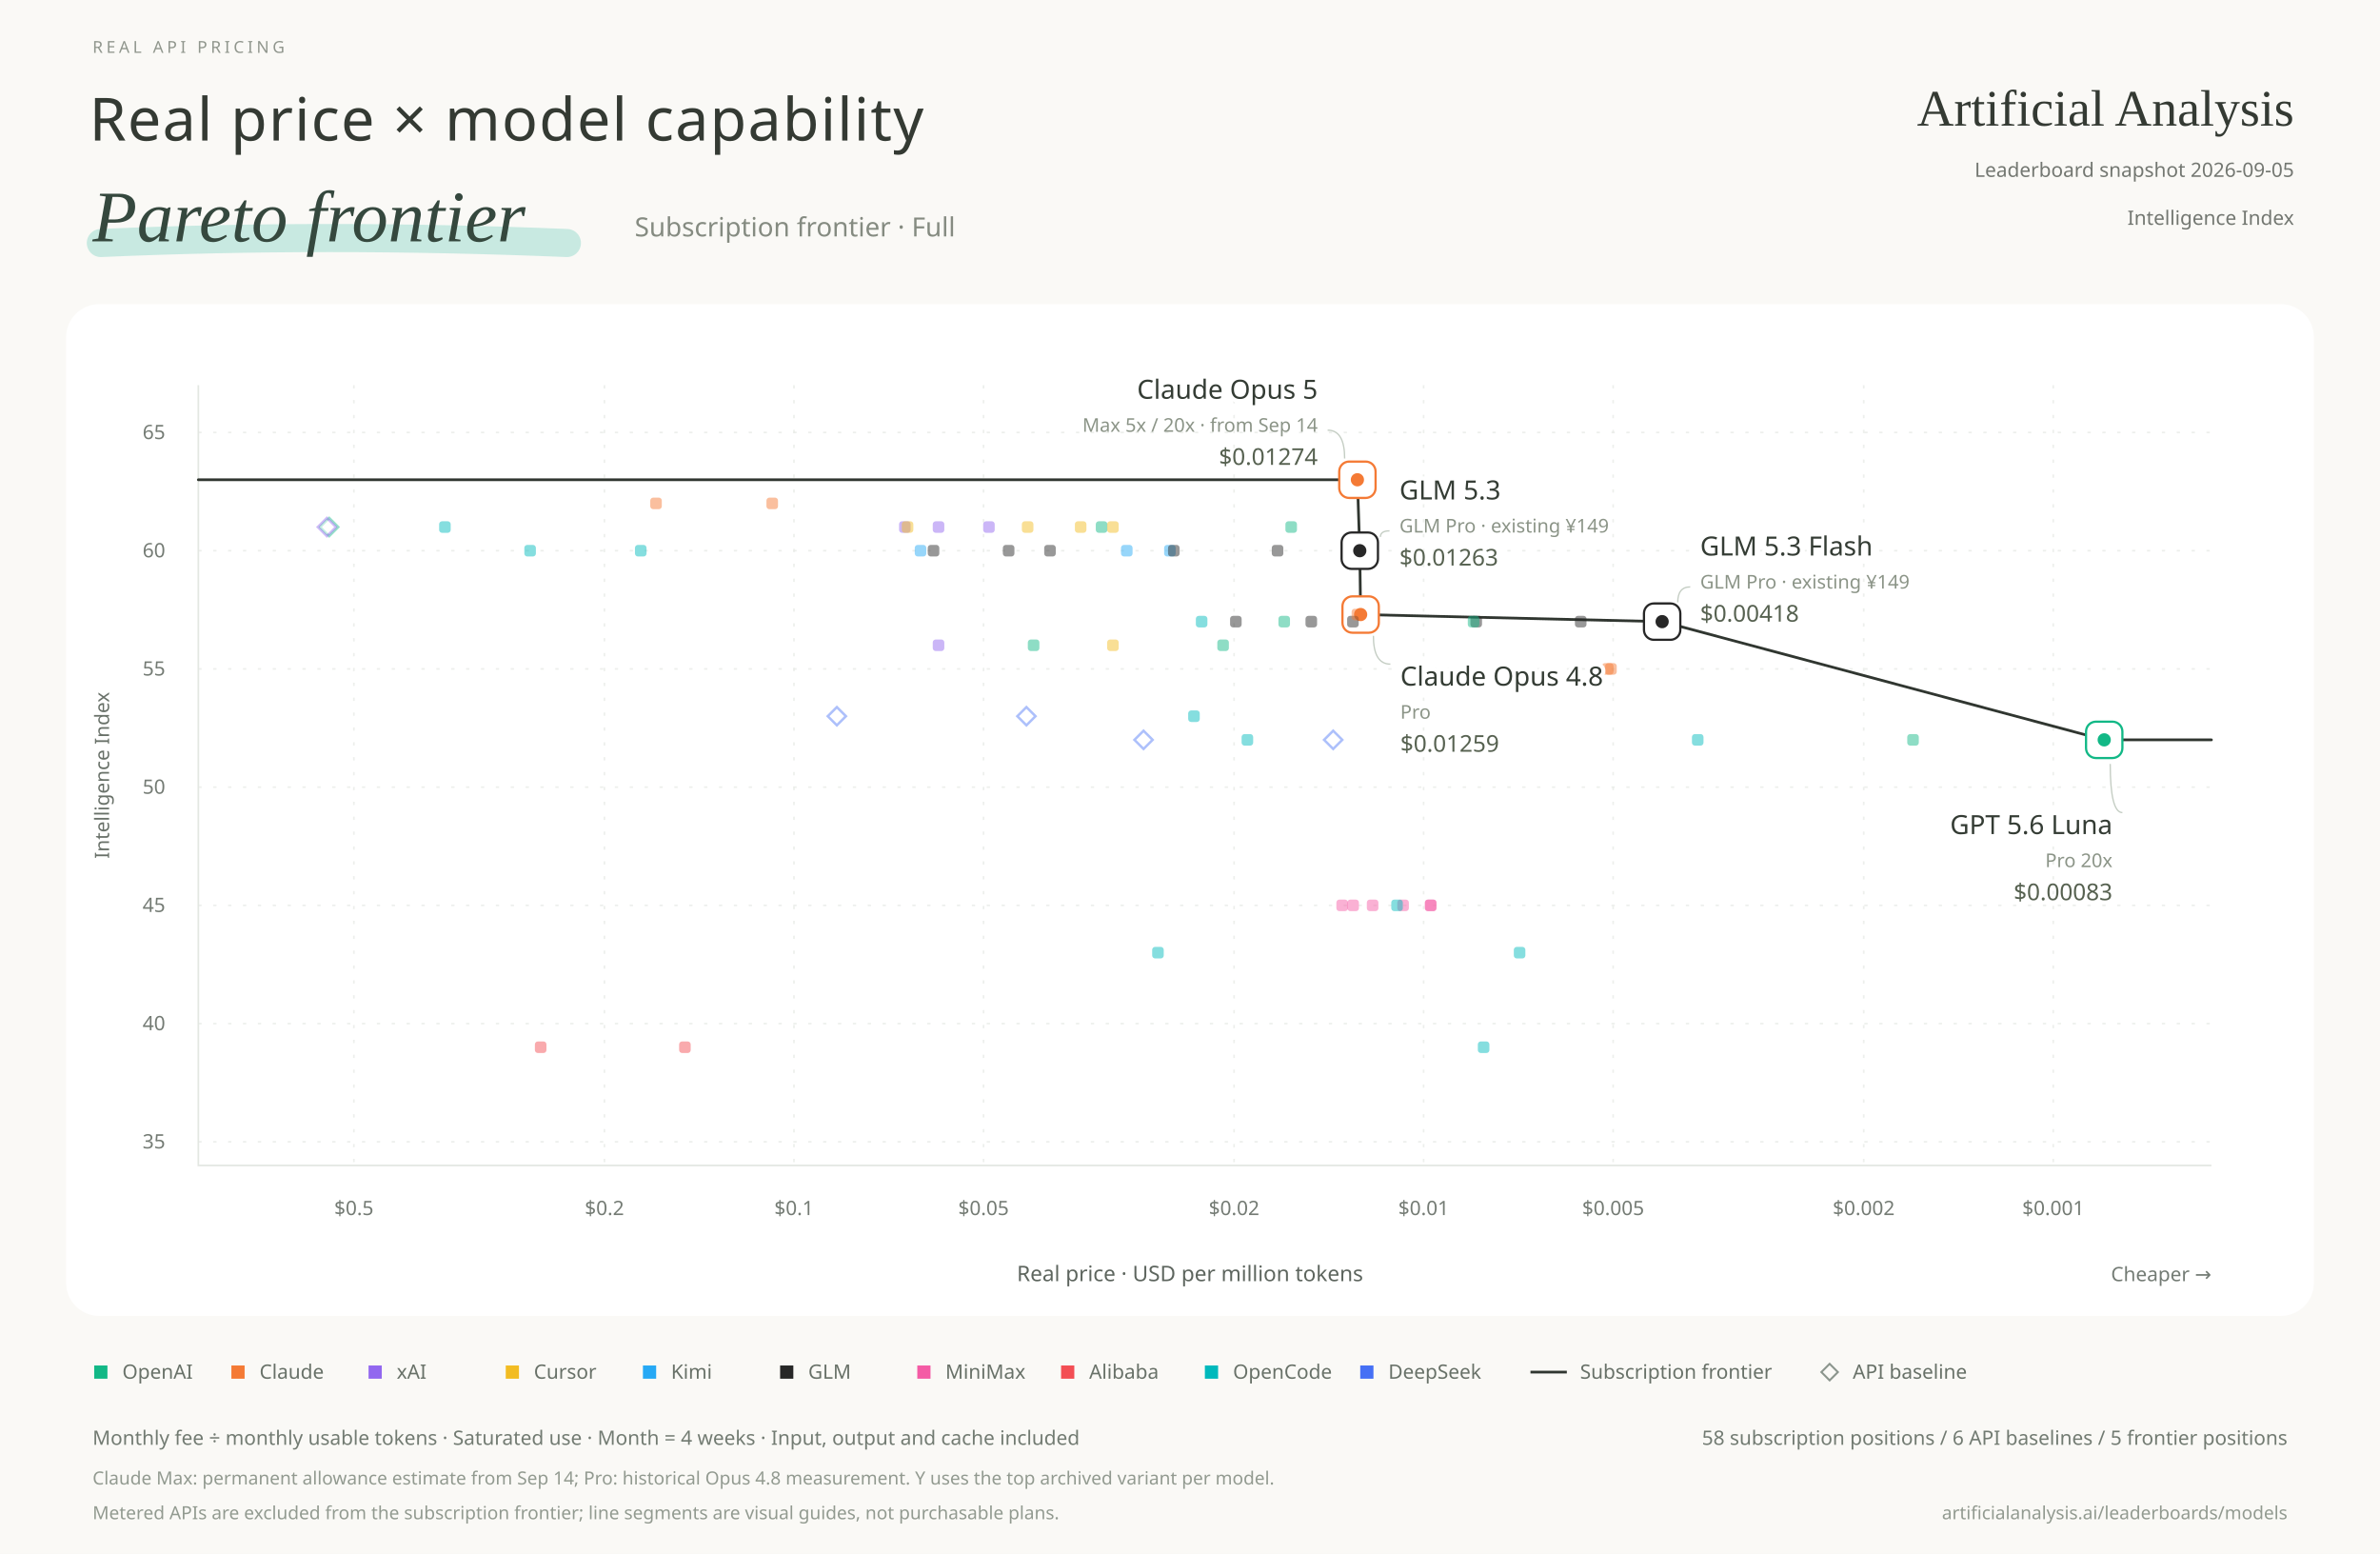
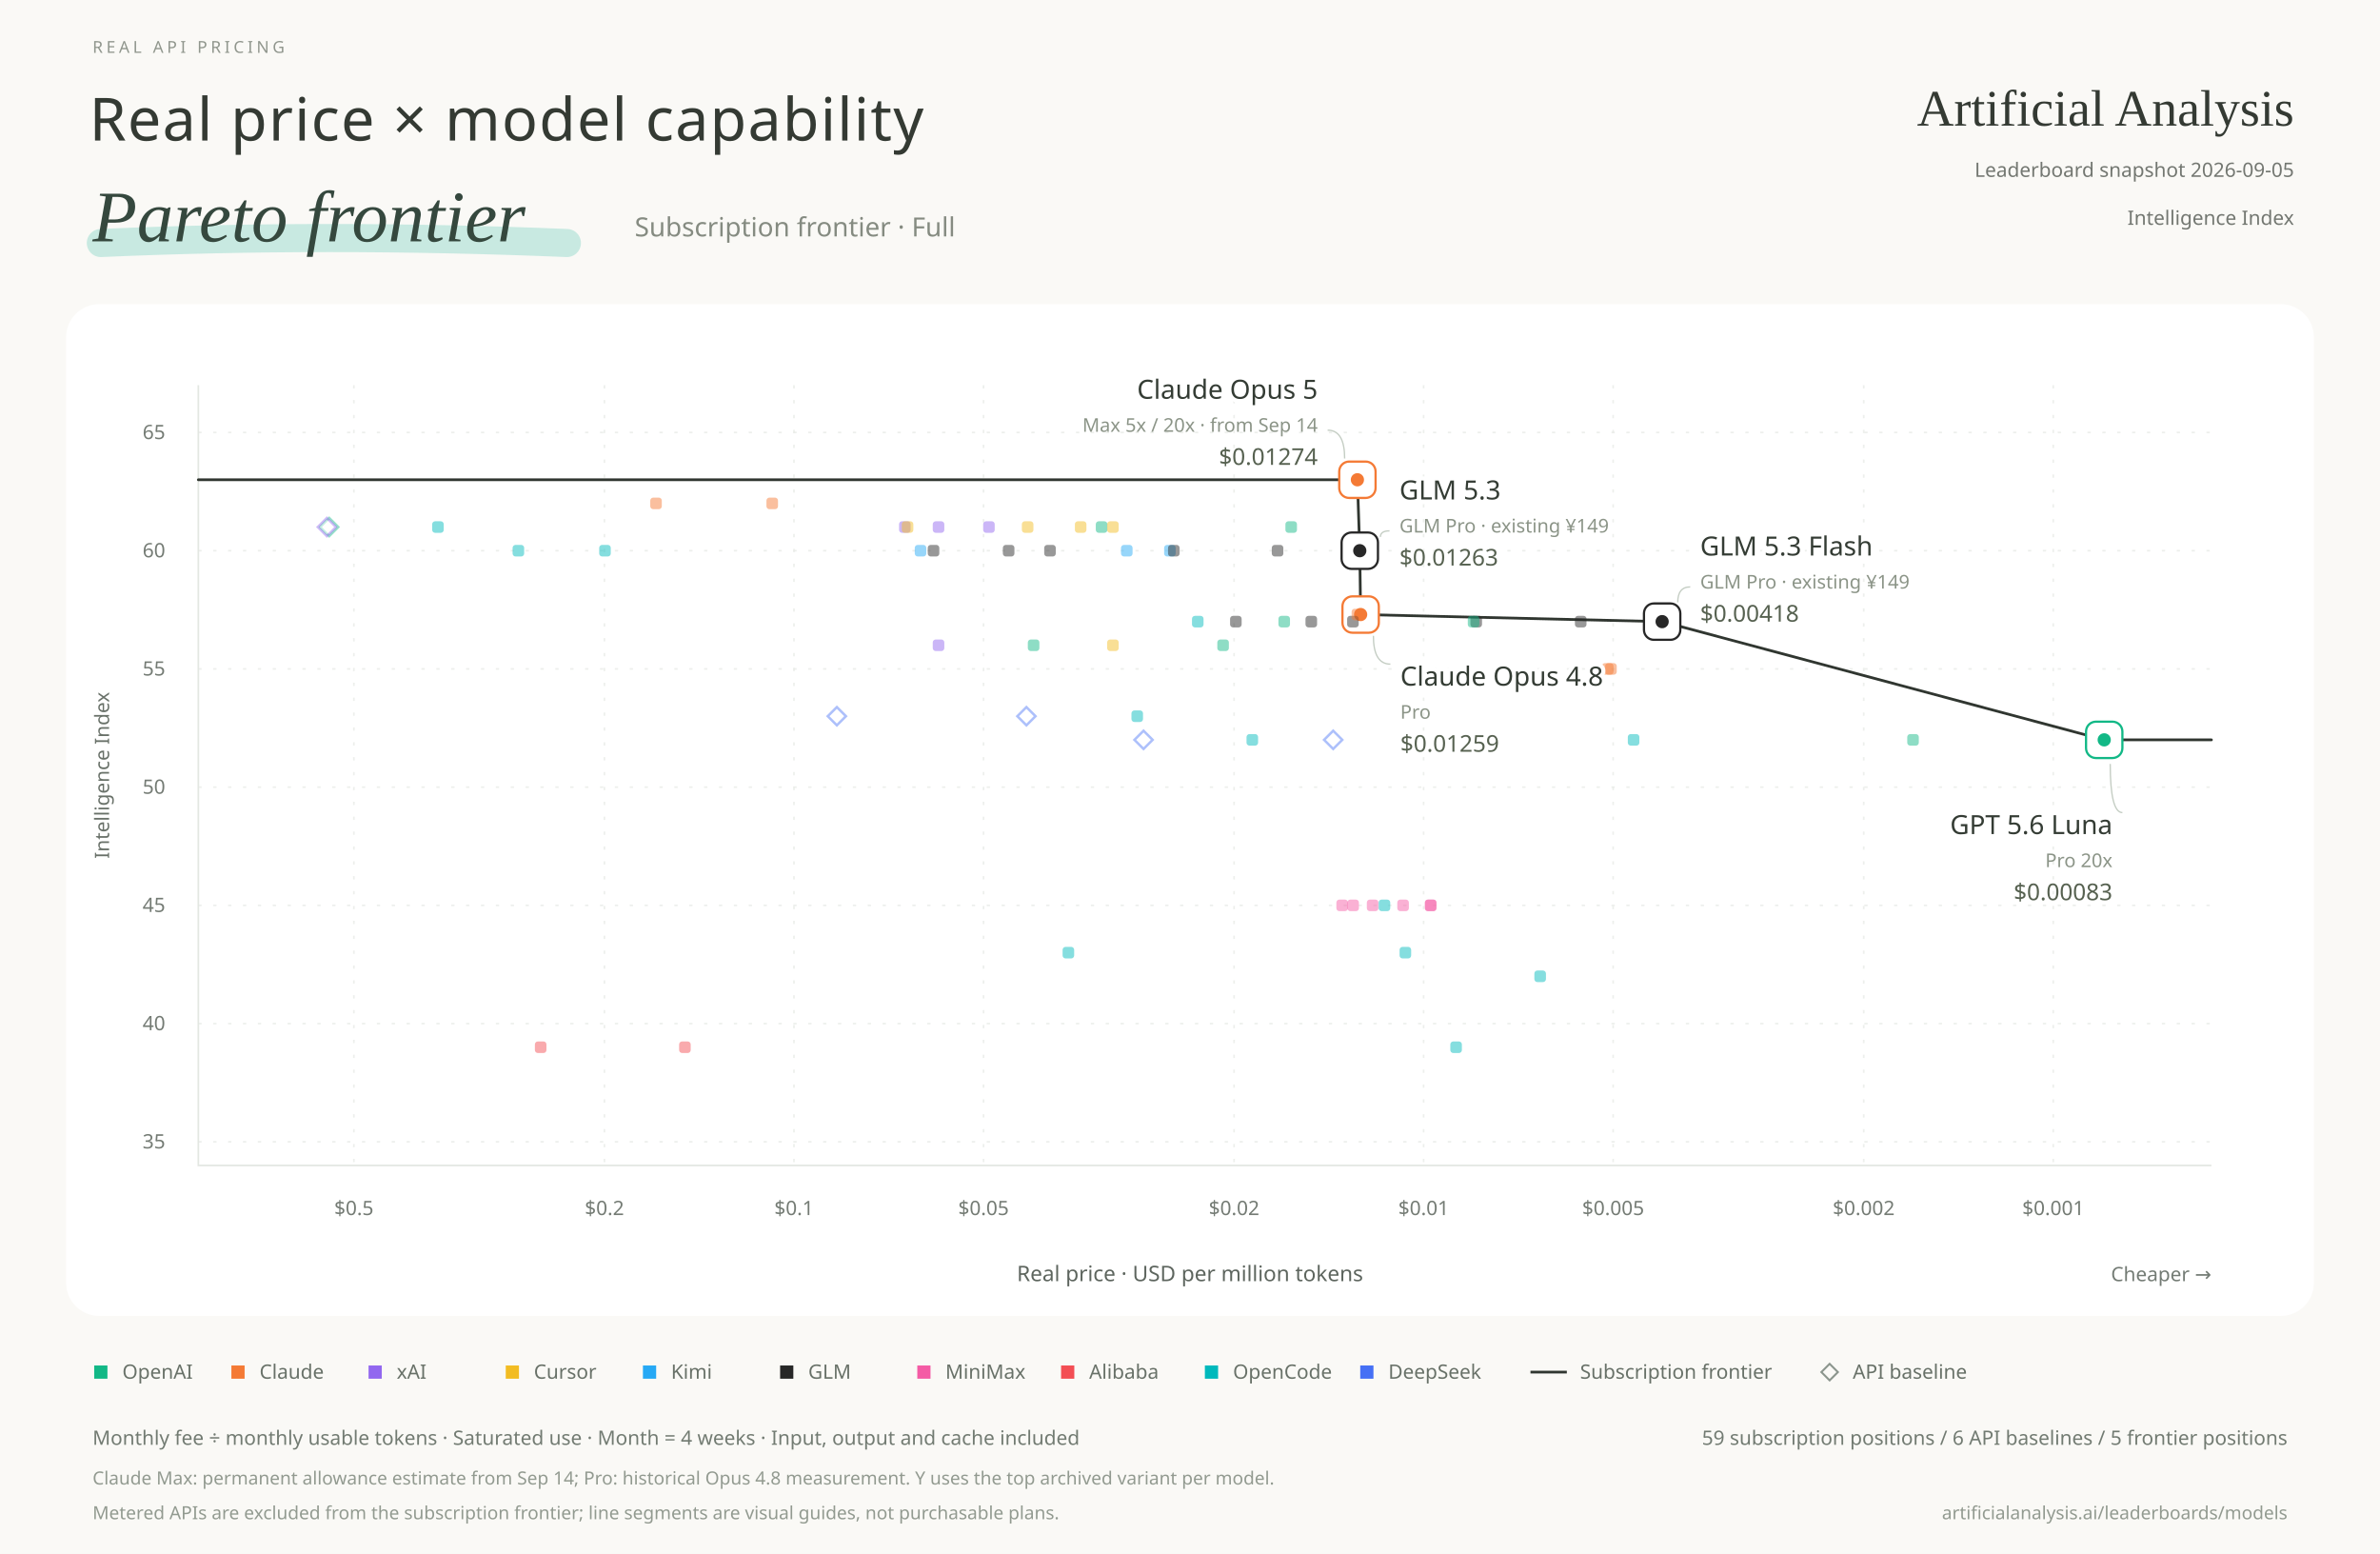
<svg xmlns="http://www.w3.org/2000/svg" width="1440" height="940" viewBox="0 0 1440 940" role="img" aria-labelledby="title desc">
  <style>text{font-family:"Microsoft YaHei","Segoe UI",sans-serif} .serif{font-family:"Times New Roman",serif} .number{font-family:"Segoe UI",sans-serif;font-variant-numeric:tabular-nums} .label-name{paint-order:stroke;stroke:#fff;stroke-width:5px;stroke-linejoin:round} .point:hover{opacity:1}</style>
  <rect width="1440" height="940" fill="#FAF9F6" />
  <text x="56.000" y="32.000" font-size="10" fill="#90968D" text-anchor="start" font-weight="400" letter-spacing="2.1">REAL API PRICING</text>
  <text x="54.000" y="85.000" font-size="36" fill="#343A33" text-anchor="start" font-weight="300" letter-spacing=".8">Real price × model capability</text>
  <path d="M61 147 Q197 141 343 147" stroke="#9FDDD0" stroke-width="17" stroke-linecap="round" opacity=".55" fill="none" />
  <text x="56.000" y="146.000" font-size="44" fill="#35483E" text-anchor="start" font-weight="400" class="serif" font-style="italic">Pareto frontier</text>
  <text x="384.000" y="143.000" font-size="16" fill="#858B81" text-anchor="start" font-weight="300">Subscription frontier · Full</text>
  <text x="1388.000" y="76.000" font-size="31" fill="#343A33" text-anchor="end" font-weight="400" class="serif">Artificial Analysis</text>
  <text x="1388.000" y="107.000" font-size="12" fill="#737771" text-anchor="end" font-weight="400">Leaderboard snapshot  2026-09-05</text>
  <text x="1388.000" y="136.000" font-size="12" fill="#737771" text-anchor="end" font-weight="400">Intelligence Index</text>
  <rect x="40" y="184" width="1360" height="612" rx="20" fill="#FFFFFF" />
  <path d="M1242.309 233V705" stroke="#E8EBE7" stroke-dasharray="2 7" opacity=".8" />
  <text x="1242.309" y="735.000" font-size="12" fill="#747B74" text-anchor="middle" font-weight="400" class="number">$0.001</text>
  <path d="M1127.629 233V705" stroke="#E8EBE7" stroke-dasharray="2 7" opacity=".8" />
  <text x="1127.629" y="735.000" font-size="12" fill="#747B74" text-anchor="middle" font-weight="400" class="number">$0.002</text>
  <path d="M976.030 233V705" stroke="#E8EBE7" stroke-dasharray="2 7" opacity=".8" />
  <text x="976.030" y="735.000" font-size="12" fill="#747B74" text-anchor="middle" font-weight="400" class="number">$0.005</text>
  <path d="M861.349 233V705" stroke="#E8EBE7" stroke-dasharray="2 7" opacity=".8" />
  <text x="861.349" y="735.000" font-size="12" fill="#747B74" text-anchor="middle" font-weight="400" class="number">$0.01</text>
  <path d="M746.669 233V705" stroke="#E8EBE7" stroke-dasharray="2 7" opacity=".8" />
  <text x="746.669" y="735.000" font-size="12" fill="#747B74" text-anchor="middle" font-weight="400" class="number">$0.02</text>
  <path d="M595.070 233V705" stroke="#E8EBE7" stroke-dasharray="2 7" opacity=".8" />
  <text x="595.070" y="735.000" font-size="12" fill="#747B74" text-anchor="middle" font-weight="400" class="number">$0.05</text>
  <path d="M480.390 233V705" stroke="#E8EBE7" stroke-dasharray="2 7" opacity=".8" />
  <text x="480.390" y="735.000" font-size="12" fill="#747B74" text-anchor="middle" font-weight="400" class="number">$0.1</text>
  <path d="M365.709 233V705" stroke="#E8EBE7" stroke-dasharray="2 7" opacity=".8" />
  <text x="365.709" y="735.000" font-size="12" fill="#747B74" text-anchor="middle" font-weight="400" class="number">$0.2</text>
  <path d="M214.110 233V705" stroke="#E8EBE7" stroke-dasharray="2 7" opacity=".8" />
  <text x="214.110" y="735.000" font-size="12" fill="#747B74" text-anchor="middle" font-weight="400" class="number">$0.5</text>
  <path d="M120 690.697H1338" stroke="#E8EBE7" stroke-dasharray="2 7" opacity=".8" />
  <text x="100.000" y="694.697" font-size="12" fill="#747B74" text-anchor="end" font-weight="400" class="number">35</text>
  <path d="M120 619.182H1338" stroke="#E8EBE7" stroke-dasharray="2 7" opacity=".8" />
  <text x="100.000" y="623.182" font-size="12" fill="#747B74" text-anchor="end" font-weight="400" class="number">40</text>
  <path d="M120 547.667H1338" stroke="#E8EBE7" stroke-dasharray="2 7" opacity=".8" />
  <text x="100.000" y="551.667" font-size="12" fill="#747B74" text-anchor="end" font-weight="400" class="number">45</text>
  <path d="M120 476.152H1338" stroke="#E8EBE7" stroke-dasharray="2 7" opacity=".8" />
  <text x="100.000" y="480.152" font-size="12" fill="#747B74" text-anchor="end" font-weight="400" class="number">50</text>
  <path d="M120 404.636H1338" stroke="#E8EBE7" stroke-dasharray="2 7" opacity=".8" />
  <text x="100.000" y="408.636" font-size="12" fill="#747B74" text-anchor="end" font-weight="400" class="number">55</text>
  <path d="M120 333.121H1338" stroke="#E8EBE7" stroke-dasharray="2 7" opacity=".8" />
  <text x="100.000" y="337.121" font-size="12" fill="#747B74" text-anchor="end" font-weight="400" class="number">60</text>
  <path d="M120 261.606H1338" stroke="#E8EBE7" stroke-dasharray="2 7" opacity=".8" />
  <text x="100.000" y="265.606" font-size="12" fill="#747B74" text-anchor="end" font-weight="400" class="number">65</text>
  <path d="M120 233V705H1338" fill="none" stroke="#E3E7E2" />
  <text x="66.000" y="469.000" font-size="12" fill="#697169" text-anchor="middle" font-weight="400" transform="rotate(-90 66 469.0)">Intelligence Index</text>
  <text x="720.000" y="775.000" font-size="13" fill="#5D655E" text-anchor="middle" font-weight="400">Real price · USD per million tokens</text>
  <text x="1338.000" y="775.000" font-size="12" fill="#737B74" text-anchor="end" font-weight="400">Cheaper →</text>
  <path id="frontier" d="M120.000,290.212 L821.284,290.212 L822.719,333.121 L823.244,371.739 L1005.666,376.030 L1273.137,447.545 L1338.000,447.545" fill="none" stroke="#303630" stroke-width="1.65" stroke-linecap="round" stroke-linejoin="round" />
  <g class="point" data-billing="subscription" data-frontier="false" data-price="0.03247" data-score="61" data-x="666.495" data-y="318.818" transform="translate(666.495 318.818)">
    <rect x="-3.5" y="-3.5" width="7" height="7" rx="1.8" fill="#12B886" opacity=".48" />
  </g>
  <g class="point" data-billing="subscription" data-frontier="false" data-price="0.01623" data-score="61" data-x="781.226" data-y="318.818" transform="translate(781.226 318.818)">
    <rect x="-3.5" y="-3.5" width="7" height="7" rx="1.8" fill="#12B886" opacity=".48" />
  </g>
  <g class="point" data-billing="subscription" data-frontier="true" data-price="0.01259" data-score="57.3" data-x="823.244" data-y="371.739" transform="translate(823.244 371.739)">
    <rect x="-11" y="-11" width="22" height="22" rx="6" fill="#FFF" stroke="#F47A35" stroke-width="1.35" />
    <circle r="4" fill="#F47A35" />
  </g>
  <g class="point" data-billing="subscription" data-frontier="true" data-price="0.01274" data-score="63" data-x="821.284" data-y="290.212" transform="translate(821.284 290.212)">
    <rect x="-11" y="-11" width="22" height="22" rx="6" fill="#FFF" stroke="#F47A35" stroke-width="1.35" />
    <circle r="4" fill="#F47A35" />
  </g>
  <g class="point" data-billing="subscription" data-frontier="false" data-price="0.05894" data-score="61" data-x="567.854" data-y="318.818" transform="translate(567.854 318.818)">
    <rect x="-3.5" y="-3.5" width="7" height="7" rx="1.8" fill="#9267EF" opacity=".48" />
  </g>
  <g class="point" data-billing="subscription" data-frontier="false" data-price="0.04902" data-score="61" data-x="598.345" data-y="318.818" transform="translate(598.345 318.818)">
    <rect x="-3.5" y="-3.5" width="7" height="7" rx="1.8" fill="#9267EF" opacity=".48" />
  </g>
  <g class="point" data-billing="subscription" data-frontier="false" data-price="0.06667" data-score="61" data-x="547.465" data-y="318.818" transform="translate(547.465 318.818)">
    <rect x="-3.5" y="-3.5" width="7" height="7" rx="1.8" fill="#9267EF" opacity=".48" />
  </g>
  <g class="point" data-billing="subscription" data-frontier="false" data-price="0.03115" data-score="61" data-x="673.362" data-y="318.818" transform="translate(673.362 318.818)">
    <rect x="-3.5" y="-3.5" width="7" height="7" rx="1.8" fill="#F2BC22" opacity=".48" />
  </g>
  <g class="point" data-billing="subscription" data-frontier="false" data-price="0.06601" data-score="61" data-x="549.111" data-y="318.818" transform="translate(549.111 318.818)">
    <rect x="-3.5" y="-3.5" width="7" height="7" rx="1.8" fill="#F2BC22" opacity=".48" />
  </g>
  <g class="point" data-billing="subscription" data-frontier="false" data-price="0.04255" data-score="61" data-x="621.764" data-y="318.818" transform="translate(621.764 318.818)">
    <rect x="-3.5" y="-3.5" width="7" height="7" rx="1.8" fill="#F2BC22" opacity=".48" />
  </g>
  <g class="point" data-billing="subscription" data-frontier="false" data-price="0.03505" data-score="61" data-x="653.845" data-y="318.818" transform="translate(653.845 318.818)">
    <rect x="-3.5" y="-3.5" width="7" height="7" rx="1.8" fill="#F2BC22" opacity=".48" />
  </g>
  <g class="point" data-billing="subscription" data-frontier="false" data-price="0.02529" data-score="60" data-x="707.842" data-y="333.121" transform="translate(707.842 333.121)">
    <rect x="-3.5" y="-3.5" width="7" height="7" rx="1.8" fill="#26A9F5" opacity=".48" />
  </g>
  <g class="point" data-billing="subscription" data-frontier="false" data-price="0.06295" data-score="60" data-x="556.964" data-y="333.121" transform="translate(556.964 333.121)">
    <rect x="-3.5" y="-3.5" width="7" height="7" rx="1.8" fill="#26A9F5" opacity=".48" />
  </g>
  <g class="point" data-billing="subscription" data-frontier="false" data-price="0.02961" data-score="60" data-x="681.750" data-y="333.121" transform="translate(681.750 333.121)">
    <rect x="-3.5" y="-3.5" width="7" height="7" rx="1.8" fill="#26A9F5" opacity=".48" />
  </g>
  <g class="point" data-billing="subscription" data-frontier="false" data-price="0.06003" data-score="60" data-x="564.822" data-y="333.121" transform="translate(564.822 333.121)">
    <rect x="-3.5" y="-3.5" width="7" height="7" rx="1.8" fill="#272727" opacity=".48" />
  </g>
  <g class="point" data-billing="subscription" data-frontier="false" data-price="0.01987" data-score="57" data-x="747.748" data-y="376.030" transform="translate(747.748 376.030)">
    <rect x="-3.5" y="-3.5" width="7" height="7" rx="1.8" fill="#272727" opacity=".48" />
  </g>
  <g class="point" data-billing="subscription" data-frontier="false" data-price="0.02493" data-score="60" data-x="710.214" data-y="333.121" transform="translate(710.214 333.121)">
    <rect x="-3.5" y="-3.5" width="7" height="7" rx="1.8" fill="#272727" opacity=".48" />
  </g>
  <g class="point" data-billing="subscription" data-frontier="false" data-price="0.00825" data-score="57" data-x="893.177" data-y="376.030" transform="translate(893.177 376.030)">
    <rect x="-3.5" y="-3.5" width="7" height="7" rx="1.8" fill="#272727" opacity=".48" />
  </g>
  <g class="point" data-billing="subscription" data-frontier="false" data-price="0.04561" data-score="60" data-x="610.274" data-y="333.121" transform="translate(610.274 333.121)">
    <rect x="-3.5" y="-3.5" width="7" height="7" rx="1.8" fill="#272727" opacity=".48" />
  </g>
  <g class="point" data-billing="subscription" data-frontier="false" data-price="0.01508" data-score="57" data-x="793.386" data-y="376.030" transform="translate(793.386 376.030)">
    <rect x="-3.5" y="-3.5" width="7" height="7" rx="1.8" fill="#272727" opacity=".48" />
  </g>
  <g class="point" data-billing="subscription" data-frontier="true" data-price="0.01263" data-score="60" data-x="822.719" data-y="333.121" transform="translate(822.719 333.121)">
    <rect x="-11" y="-11" width="22" height="22" rx="6" fill="#FFF" stroke="#272727" stroke-width="1.35" />
    <circle r="4" fill="#272727" />
  </g>
  <g class="point" data-billing="subscription" data-frontier="true" data-price="0.00418" data-score="57" data-x="1005.666" data-y="376.030" transform="translate(1005.666 376.030)">
    <rect x="-11" y="-11" width="22" height="22" rx="6" fill="#FFF" stroke="#272727" stroke-width="1.35" />
    <circle r="4" fill="#272727" />
  </g>
  <g class="point" data-billing="subscription" data-frontier="false" data-price="0.03921" data-score="60" data-x="635.289" data-y="333.121" transform="translate(635.289 333.121)">
    <rect x="-3.5" y="-3.5" width="7" height="7" rx="1.8" fill="#272727" opacity=".48" />
  </g>
  <g class="point" data-billing="subscription" data-frontier="false" data-price="0.01295" data-score="57" data-x="818.579" data-y="376.030" transform="translate(818.579 376.030)">
    <rect x="-3.5" y="-3.5" width="7" height="7" rx="1.8" fill="#272727" opacity=".48" />
  </g>
  <g class="point" data-billing="subscription" data-frontier="false" data-price="0.01706" data-score="60" data-x="772.975" data-y="333.121" transform="translate(772.975 333.121)">
    <rect x="-3.5" y="-3.5" width="7" height="7" rx="1.8" fill="#272727" opacity=".48" />
  </g>
  <g class="point" data-billing="subscription" data-frontier="false" data-price="0.00563" data-score="57" data-x="956.396" data-y="376.030" transform="translate(956.396 376.030)">
    <rect x="-3.5" y="-3.5" width="7" height="7" rx="1.8" fill="#272727" opacity=".48" />
  </g>
  <g class="point" data-billing="subscription" data-frontier="false" data-price="0.01205" data-score="45" data-x="830.497" data-y="547.667" transform="translate(830.497 547.667)">
    <rect x="-3.5" y="-3.5" width="7" height="7" rx="1.8" fill="#F45BA5" opacity=".48" />
  </g>
  <g class="point" data-billing="subscription" data-frontier="false" data-price="0.00975" data-score="45" data-x="865.538" data-y="547.667" transform="translate(865.538 547.667)">
    <rect x="-3.5" y="-3.5" width="7" height="7" rx="1.8" fill="#F45BA5" opacity=".48" />
  </g>
  <g class="point" data-billing="subscription" data-frontier="false" data-price="0.00974" data-score="45" data-x="865.708" data-y="547.667" transform="translate(865.708 547.667)">
    <rect x="-3.5" y="-3.5" width="7" height="7" rx="1.8" fill="#F45BA5" opacity=".48" />
  </g>
  <g class="point" data-billing="subscription" data-frontier="false" data-price="0.01294" data-score="45" data-x="818.707" data-y="547.667" transform="translate(818.707 547.667)">
    <rect x="-3.5" y="-3.5" width="7" height="7" rx="1.8" fill="#F45BA5" opacity=".48" />
  </g>
  <g class="point" data-billing="subscription" data-frontier="false" data-price="0.01078" data-score="45" data-x="848.923" data-y="547.667" transform="translate(848.923 547.667)">
    <rect x="-3.5" y="-3.5" width="7" height="7" rx="1.8" fill="#F45BA5" opacity=".48" />
  </g>
  <g class="point" data-billing="subscription" data-frontier="false" data-price="0.01347" data-score="45" data-x="812.065" data-y="547.667" transform="translate(812.065 547.667)">
    <rect x="-3.5" y="-3.5" width="7" height="7" rx="1.8" fill="#F45BA5" opacity=".48" />
  </g>
  <g class="point" data-billing="subscription" data-frontier="false" data-price="0.14901" data-score="39" data-x="414.401" data-y="633.485" transform="translate(414.401 633.485)">
    <rect x="-3.5" y="-3.5" width="7" height="7" rx="1.8" fill="#F34E54" opacity=".48" />
  </g>
  <g class="point" data-billing="subscription" data-frontier="false" data-price="0.25253" data-score="39" data-x="327.124" data-y="633.485" transform="translate(327.124 633.485)">
    <rect x="-3.5" y="-3.5" width="7" height="7" rx="1.8" fill="#F34E54" opacity=".48" />
  </g>
-   <g class="point" data-billing="subscription" data-frontier="false" data-price="0.35842" data-score="61" data-x="269.188" data-y="318.818" transform="translate(269.188 318.818)">
-     <rect x="-3.5" y="-3.5" width="7" height="7" rx="1.8" fill="#00B9BC" opacity=".48" />
-   </g>
-   <g class="point" data-billing="subscription" data-frontier="false" data-price="0.01905" data-score="52" data-x="754.721" data-y="447.545" transform="translate(754.721 447.545)">
-     <rect x="-3.5" y="-3.5" width="7" height="7" rx="1.8" fill="#00B9BC" opacity=".48" />
-   </g>
-   <g class="point" data-billing="subscription" data-frontier="false" data-price="0.02252" data-score="57" data-x="727.035" data-y="376.030" transform="translate(727.035 376.030)">
-     <rect x="-3.5" y="-3.5" width="7" height="7" rx="1.8" fill="#00B9BC" opacity=".48" />
-   </g>
-   <g class="point" data-billing="subscription" data-frontier="false" data-price="0.17513" data-score="60" data-x="387.679" data-y="333.121" transform="translate(387.679 333.121)">
-     <rect x="-3.5" y="-3.5" width="7" height="7" rx="1.8" fill="#00B9BC" opacity=".48" />
-   </g>
-   <g class="point" data-billing="subscription" data-frontier="false" data-price="0.26247" data-score="60" data-x="320.737" data-y="333.121" transform="translate(320.737 333.121)">
-     <rect x="-3.5" y="-3.5" width="7" height="7" rx="1.8" fill="#00B9BC" opacity=".48" />
-   </g>
-   <g class="point" data-billing="subscription" data-frontier="false" data-price="0.02642" data-score="43" data-x="700.610" data-y="576.273" transform="translate(700.610 576.273)">
-     <rect x="-3.5" y="-3.5" width="7" height="7" rx="1.8" fill="#00B9BC" opacity=".48" />
-   </g>
-   <g class="point" data-billing="subscription" data-frontier="false" data-price="0.01102" data-score="45" data-x="845.280" data-y="547.667" transform="translate(845.280 547.667)">
-     <rect x="-3.5" y="-3.5" width="7" height="7" rx="1.8" fill="#00B9BC" opacity=".48" />
-   </g>
-   <g class="point" data-billing="subscription" data-frontier="false" data-price="0.00803" data-score="39" data-x="897.649" data-y="633.485" transform="translate(897.649 633.485)">
-     <rect x="-3.5" y="-3.5" width="7" height="7" rx="1.8" fill="#00B9BC" opacity=".48" />
-   </g>
-   <g class="point" data-billing="subscription" data-frontier="false" data-price="0.02316" data-score="53" data-x="722.399" data-y="433.242" transform="translate(722.399 433.242)">
-     <rect x="-3.5" y="-3.5" width="7" height="7" rx="1.8" fill="#00B9BC" opacity=".48" />
-   </g>
-   <g class="point" data-billing="subscription" data-frontier="false" data-price="0.00367" data-score="52" data-x="1027.194" data-y="447.545" transform="translate(1027.194 447.545)">
-     <rect x="-3.5" y="-3.5" width="7" height="7" rx="1.8" fill="#00B9BC" opacity=".48" />
-   </g>
-   <g class="point" data-billing="subscription" data-frontier="false" data-price="0.00704" data-score="43" data-x="919.418" data-y="576.273" transform="translate(919.418 576.273)">
+   <g class="point" data-billing="subscription" data-frontier="false" data-price="0.36765" data-score="61" data-x="264.982" data-y="318.818" transform="translate(264.982 318.818)">
+     <rect x="-3.5" y="-3.5" width="7" height="7" rx="1.8" fill="#00B9BC" opacity=".48" />
+   </g>
+   <g class="point" data-billing="subscription" data-frontier="false" data-price="0.01871" data-score="52" data-x="757.700" data-y="447.545" transform="translate(757.700 447.545)">
+     <rect x="-3.5" y="-3.5" width="7" height="7" rx="1.8" fill="#00B9BC" opacity=".48" />
+   </g>
+   <g class="point" data-billing="subscription" data-frontier="false" data-price="0.02284" data-score="57" data-x="724.701" data-y="376.030" transform="translate(724.701 376.030)">
+     <rect x="-3.5" y="-3.5" width="7" height="7" rx="1.8" fill="#00B9BC" opacity=".48" />
+   </g>
+   <g class="point" data-billing="subscription" data-frontier="false" data-price="0.1996" data-score="60" data-x="366.040" data-y="333.121" transform="translate(366.040 333.121)">
+     <rect x="-3.5" y="-3.5" width="7" height="7" rx="1.8" fill="#00B9BC" opacity=".48" />
+   </g>
+   <g class="point" data-billing="subscription" data-frontier="false" data-price="0.27397" data-score="60" data-x="313.642" data-y="333.121" transform="translate(313.642 333.121)">
+     <rect x="-3.5" y="-3.5" width="7" height="7" rx="1.8" fill="#00B9BC" opacity=".48" />
+   </g>
+   <g class="point" data-billing="subscription" data-frontier="false" data-price="0.03666" data-score="43" data-x="646.415" data-y="576.273" transform="translate(646.415 576.273)">
+     <rect x="-3.5" y="-3.5" width="7" height="7" rx="1.8" fill="#00B9BC" opacity=".48" />
+   </g>
+   <g class="point" data-billing="subscription" data-frontier="false" data-price="0.01069" data-score="43" data-x="850.310" data-y="576.273" transform="translate(850.310 576.273)">
+     <rect x="-3.5" y="-3.5" width="7" height="7" rx="1.8" fill="#00B9BC" opacity=".48" />
+   </g>
+   <g class="point" data-billing="subscription" data-frontier="false" data-price="0.01154" data-score="45" data-x="837.651" data-y="547.667" transform="translate(837.651 547.667)">
+     <rect x="-3.5" y="-3.5" width="7" height="7" rx="1.8" fill="#00B9BC" opacity=".48" />
+   </g>
+   <g class="point" data-billing="subscription" data-frontier="false" data-price="0.00888" data-score="39" data-x="881.002" data-y="633.485" transform="translate(881.002 633.485)">
+     <rect x="-3.5" y="-3.5" width="7" height="7" rx="1.8" fill="#00B9BC" opacity=".48" />
+   </g>
+   <g class="point" data-billing="subscription" data-frontier="false" data-price="0.0285" data-score="53" data-x="688.072" data-y="433.242" transform="translate(688.072 433.242)">
+     <rect x="-3.5" y="-3.5" width="7" height="7" rx="1.8" fill="#00B9BC" opacity=".48" />
+   </g>
+   <g class="point" data-billing="subscription" data-frontier="false" data-price="0.00464" data-score="52" data-x="988.393" data-y="447.545" transform="translate(988.393 447.545)">
+     <rect x="-3.5" y="-3.5" width="7" height="7" rx="1.8" fill="#00B9BC" opacity=".48" />
+   </g>
+   <g class="point" data-billing="subscription" data-frontier="false" data-price="0.00653" data-score="42" data-x="931.860" data-y="590.576" transform="translate(931.860 590.576)">
    <rect x="-3.5" y="-3.5" width="7" height="7" rx="1.8" fill="#00B9BC" opacity=".48" />
  </g>
  <g class="point" data-billing="subscription" data-frontier="false" data-price="0.01665" data-score="57" data-x="776.999" data-y="376.030" transform="translate(776.999 376.030)">
    <rect x="-3.5" y="-3.5" width="7" height="7" rx="1.8" fill="#12B886" opacity=".48" />
  </g>
  <g class="point" data-billing="subscription" data-frontier="false" data-price="0.00167" data-score="52" data-x="1157.463" data-y="447.545" transform="translate(1157.463 447.545)">
    <rect x="-3.5" y="-3.5" width="7" height="7" rx="1.8" fill="#12B886" opacity=".48" />
  </g>
  <g class="point" data-billing="subscription" data-frontier="false" data-price="0.04163" data-score="56" data-x="625.380" data-y="390.333" transform="translate(625.380 390.333)">
    <rect x="-3.5" y="-3.5" width="7" height="7" rx="1.8" fill="#12B886" opacity=".48" />
  </g>
  <g class="point" data-billing="subscription" data-frontier="false" data-price="0.00833" data-score="57" data-x="891.580" data-y="376.030" transform="translate(891.580 376.030)">
    <rect x="-3.5" y="-3.5" width="7" height="7" rx="1.8" fill="#12B886" opacity=".48" />
  </g>
  <g class="point" data-billing="subscription" data-frontier="true" data-price="0.00083" data-score="52" data-x="1273.137" data-y="447.545" transform="translate(1273.137 447.545)">
    <rect x="-11" y="-11" width="22" height="22" rx="6" fill="#FFF" stroke="#12B886" stroke-width="1.35" />
    <circle r="4" fill="#12B886" />
  </g>
  <g class="point" data-billing="subscription" data-frontier="false" data-price="0.02082" data-score="56" data-x="740.021" data-y="390.333" transform="translate(740.021 390.333)">
    <rect x="-3.5" y="-3.5" width="7" height="7" rx="1.8" fill="#12B886" opacity=".48" />
  </g>
  <g class="point" data-billing="subscription" data-frontier="false" data-price="0.00504" data-score="55" data-x="974.711" data-y="404.636" transform="translate(974.711 404.636)">
    <rect x="-3.5" y="-3.5" width="7" height="7" rx="1.8" fill="#F47A35" opacity=".48" />
  </g>
  <g class="point" data-billing="subscription" data-frontier="false" data-price="0.0051" data-score="55" data-x="972.753" data-y="404.636" transform="translate(972.753 404.636)">
    <rect x="-3.5" y="-3.5" width="7" height="7" rx="1.8" fill="#F47A35" opacity=".48" />
  </g>
  <g class="point" data-billing="subscription" data-frontier="false" data-price="0.01274" data-score="57.3" data-x="821.284" data-y="371.739" transform="translate(821.284 371.739)">
    <rect x="-3.5" y="-3.5" width="7" height="7" rx="1.8" fill="#F47A35" opacity=".48" />
  </g>
  <g class="point" data-billing="subscription" data-frontier="false" data-price="0.16561" data-score="62" data-x="396.926" data-y="304.515" transform="translate(396.926 304.515)">
    <rect x="-3.5" y="-3.5" width="7" height="7" rx="1.8" fill="#F47A35" opacity=".48" />
  </g>
  <g class="point" data-billing="subscription" data-frontier="false" data-price="0.10828" data-score="62" data-x="467.228" data-y="304.515" transform="translate(467.228 304.515)">
    <rect x="-3.5" y="-3.5" width="7" height="7" rx="1.8" fill="#F47A35" opacity=".48" />
  </g>
  <g class="point" data-billing="subscription" data-frontier="false" data-price="0.03115" data-score="56" data-x="673.362" data-y="390.333" transform="translate(673.362 390.333)">
    <rect x="-3.5" y="-3.5" width="7" height="7" rx="1.8" fill="#F2BC22" opacity=".48" />
  </g>
  <g class="point" data-billing="subscription" data-frontier="false" data-price="0.05894" data-score="56" data-x="567.854" data-y="390.333" transform="translate(567.854 390.333)">
    <rect x="-3.5" y="-3.5" width="7" height="7" rx="1.8" fill="#9267EF" opacity=".48" />
  </g>
  <g class="point" data-billing="metered" data-frontier="false" data-price="0.01392" data-score="52" data-x="806.629" data-y="447.545" transform="translate(806.629 447.545)">
    <path d="M0 -5.5L5.5 0 0 5.5 -5.5 0Z" fill="white" stroke="#4570F5" stroke-width="1.5" opacity=".44" />
  </g>
  <g class="point" data-billing="metered" data-frontier="false" data-price="0.02785" data-score="52" data-x="691.889" data-y="447.545" transform="translate(691.889 447.545)">
    <path d="M0 -5.5L5.5 0 0 5.5 -5.5 0Z" fill="white" stroke="#4570F5" stroke-width="1.5" opacity=".44" />
  </g>
  <g class="point" data-billing="metered" data-frontier="false" data-price="0.04274" data-score="53" data-x="621.027" data-y="433.242" transform="translate(621.027 433.242)">
    <path d="M0 -5.5L5.5 0 0 5.5 -5.5 0Z" fill="white" stroke="#4570F5" stroke-width="1.5" opacity=".44" />
  </g>
  <g class="point" data-billing="metered" data-frontier="false" data-price="0.08549" data-score="53" data-x="506.327" data-y="433.242" transform="translate(506.327 433.242)">
    <path d="M0 -5.5L5.5 0 0 5.5 -5.5 0Z" fill="white" stroke="#4570F5" stroke-width="1.5" opacity=".44" />
  </g>
  <g class="point" data-billing="metered" data-frontier="false" data-price="0.54723" data-score="61" data-x="199.176" data-y="318.818" transform="translate(199.176 318.818)">
    <path d="M0 -5.5L5.5 0 0 5.5 -5.5 0Z" fill="white" stroke="#12B886" stroke-width="1.5" opacity=".44" />
  </g>
  <g class="point" data-billing="metered" data-frontier="false" data-price="0.55193" data-score="61" data-x="197.762" data-y="318.818" transform="translate(197.762 318.818)">
    <path d="M0 -5.5L5.5 0 0 5.5 -5.5 0Z" fill="white" stroke="#9267EF" stroke-width="1.5" opacity=".44" />
  </g>
  <g class="front-label" data-model="claude-opus-5">
    <path d="M813.567,277.350Q813.567,260.212 803.284,260.212" stroke="#C4CDC3" stroke-width=".8" fill="none" />
    <text x="797.284" y="241.212" font-size="16" fill="#343C34" text-anchor="end" font-weight="400" class="label-name">Claude Opus 5</text>
    <text x="797.284" y="261.212" font-size="11.5" fill="#8B9487" text-anchor="end" font-weight="400">Max 5x / 20x · from Sep 14</text>
    <text x="797.284" y="281.212" font-size="14" fill="#566150" text-anchor="end" font-weight="400" class="number">$0.01274</text>
  </g>
  <g class="front-label" data-model="glm-5.3">
    <path d="M835.199,324.801Q835.199,321.121 840.719,321.121" stroke="#C4CDC3" stroke-width=".8" fill="none" />
    <text x="846.719" y="302.121" font-size="16" fill="#343C34" text-anchor="start" font-weight="400" class="label-name">GLM 5.3</text>
    <text x="846.719" y="322.121" font-size="11.5" fill="#8B9487" text-anchor="start" font-weight="400">GLM Pro · existing ¥149</text>
    <text x="846.719" y="342.121" font-size="14" fill="#566150" text-anchor="start" font-weight="400" class="number">$0.01263</text>
  </g>
  <g class="front-label" data-model="claude-opus-4.8">
    <path d="M830.961,384.602Q830.961,401.739 841.244,401.739" stroke="#C4CDC3" stroke-width=".8" fill="none" />
    <text x="847.244" y="414.739" font-size="16" fill="#343C34" text-anchor="start" font-weight="400" class="label-name">Claude Opus 4.8</text>
    <text x="847.244" y="434.739" font-size="11.5" fill="#8B9487" text-anchor="start" font-weight="400">Pro</text>
    <text x="847.244" y="454.739" font-size="14" fill="#566150" text-anchor="start" font-weight="400" class="number">$0.01259</text>
  </g>
  <g class="front-label" data-model="glm-5.3-flash">
    <path d="M1015.104,364.372Q1015.104,355.030 1022.666,355.030" stroke="#C4CDC3" stroke-width=".8" fill="none" />
    <text x="1028.666" y="336.030" font-size="16" fill="#343C34" text-anchor="start" font-weight="400" class="label-name">GLM 5.3 Flash</text>
    <text x="1028.666" y="356.030" font-size="11.5" fill="#8B9487" text-anchor="start" font-weight="400">GLM Pro · existing ¥149</text>
    <text x="1028.666" y="376.030" font-size="14" fill="#566150" text-anchor="start" font-weight="400" class="number">$0.00418</text>
  </g>
  <g class="front-label" data-model="gpt-5.6-luna">
    <path d="M1276.775,462.098Q1276.775,491.545 1284.137,491.545" stroke="#C4CDC3" stroke-width=".8" fill="none" />
    <text x="1278.137" y="504.545" font-size="16" fill="#343C34" text-anchor="end" font-weight="400" class="label-name">GPT 5.6 Luna</text>
    <text x="1278.137" y="524.545" font-size="11.5" fill="#8B9487" text-anchor="end" font-weight="400">Pro 20x</text>
    <text x="1278.137" y="544.545" font-size="14" fill="#566150" text-anchor="end" font-weight="400" class="number">$0.00083</text>
  </g>
  <rect x="57" y="826" width="8" height="8" fill="#12B886" />
  <text x="74.000" y="834.000" font-size="12" fill="#687168" text-anchor="start" font-weight="400">OpenAI</text>
  <rect x="140" y="826" width="8" height="8" fill="#F47A35" />
  <text x="157.000" y="834.000" font-size="12" fill="#687168" text-anchor="start" font-weight="400">Claude</text>
  <rect x="223" y="826" width="8" height="8" fill="#9267EF" />
  <text x="240.000" y="834.000" font-size="12" fill="#687168" text-anchor="start" font-weight="400">xAI</text>
  <rect x="306" y="826" width="8" height="8" fill="#F2BC22" />
  <text x="323.000" y="834.000" font-size="12" fill="#687168" text-anchor="start" font-weight="400">Cursor</text>
  <rect x="389" y="826" width="8" height="8" fill="#26A9F5" />
  <text x="406.000" y="834.000" font-size="12" fill="#687168" text-anchor="start" font-weight="400">Kimi</text>
  <rect x="472" y="826" width="8" height="8" fill="#272727" />
  <text x="489.000" y="834.000" font-size="12" fill="#687168" text-anchor="start" font-weight="400">GLM</text>
  <rect x="555" y="826" width="8" height="8" fill="#F45BA5" />
  <text x="572.000" y="834.000" font-size="12" fill="#687168" text-anchor="start" font-weight="400">MiniMax</text>
  <rect x="642" y="826" width="8" height="8" fill="#F34E54" />
  <text x="659.000" y="834.000" font-size="12" fill="#687168" text-anchor="start" font-weight="400">Alibaba</text>
  <rect x="729" y="826" width="8" height="8" fill="#00B9BC" />
  <text x="746.000" y="834.000" font-size="12" fill="#687168" text-anchor="start" font-weight="400">OpenCode</text>
  <rect x="823" y="826" width="8" height="8" fill="#4570F5" />
  <text x="840.000" y="834.000" font-size="12" fill="#687168" text-anchor="start" font-weight="400">DeepSeek</text>
  <path d="M926 830h22" stroke="#303630" stroke-width="1.65" />
  <text x="956.000" y="834.000" font-size="12" fill="#687168" text-anchor="start" font-weight="400">Subscription frontier</text>
  <path d="M1107 825l5 5-5 5-5-5Z" fill="none" stroke="#8B958D" stroke-width="1.2" />
  <text x="1121.000" y="834.000" font-size="12" fill="#687168" text-anchor="start" font-weight="400">API baseline</text>
  <text x="56.000" y="874.000" font-size="12" fill="#727B72" text-anchor="start" font-weight="400">Monthly fee ÷ monthly usable tokens  ·  Saturated use  ·  Month = 4 weeks  ·  Input, output and cache included</text>
-   <text x="1384.000" y="874.000" font-size="12" fill="#727B72" text-anchor="end" font-weight="400">58 subscription positions / 6 API baselines / 5 frontier positions</text>
+   <text x="1384.000" y="874.000" font-size="12" fill="#727B72" text-anchor="end" font-weight="400">59 subscription positions / 6 API baselines / 5 frontier positions</text>
  <text x="56.000" y="898.000" font-size="11" fill="#929A90" text-anchor="start" font-weight="400">Claude Max: permanent allowance estimate from Sep 14; Pro: historical Opus 4.8 measurement. Y uses the top archived variant per model.</text>
  <text x="56.000" y="919.000" font-size="11" fill="#929A90" text-anchor="start" font-weight="400">Metered APIs are excluded from the subscription frontier; line segments are visual guides, not purchasable plans.</text>
  <text x="1384.000" y="919.000" font-size="11" fill="#929A90" text-anchor="end" font-weight="400">artificialanalysis.ai/leaderboards/models</text>
</svg>
